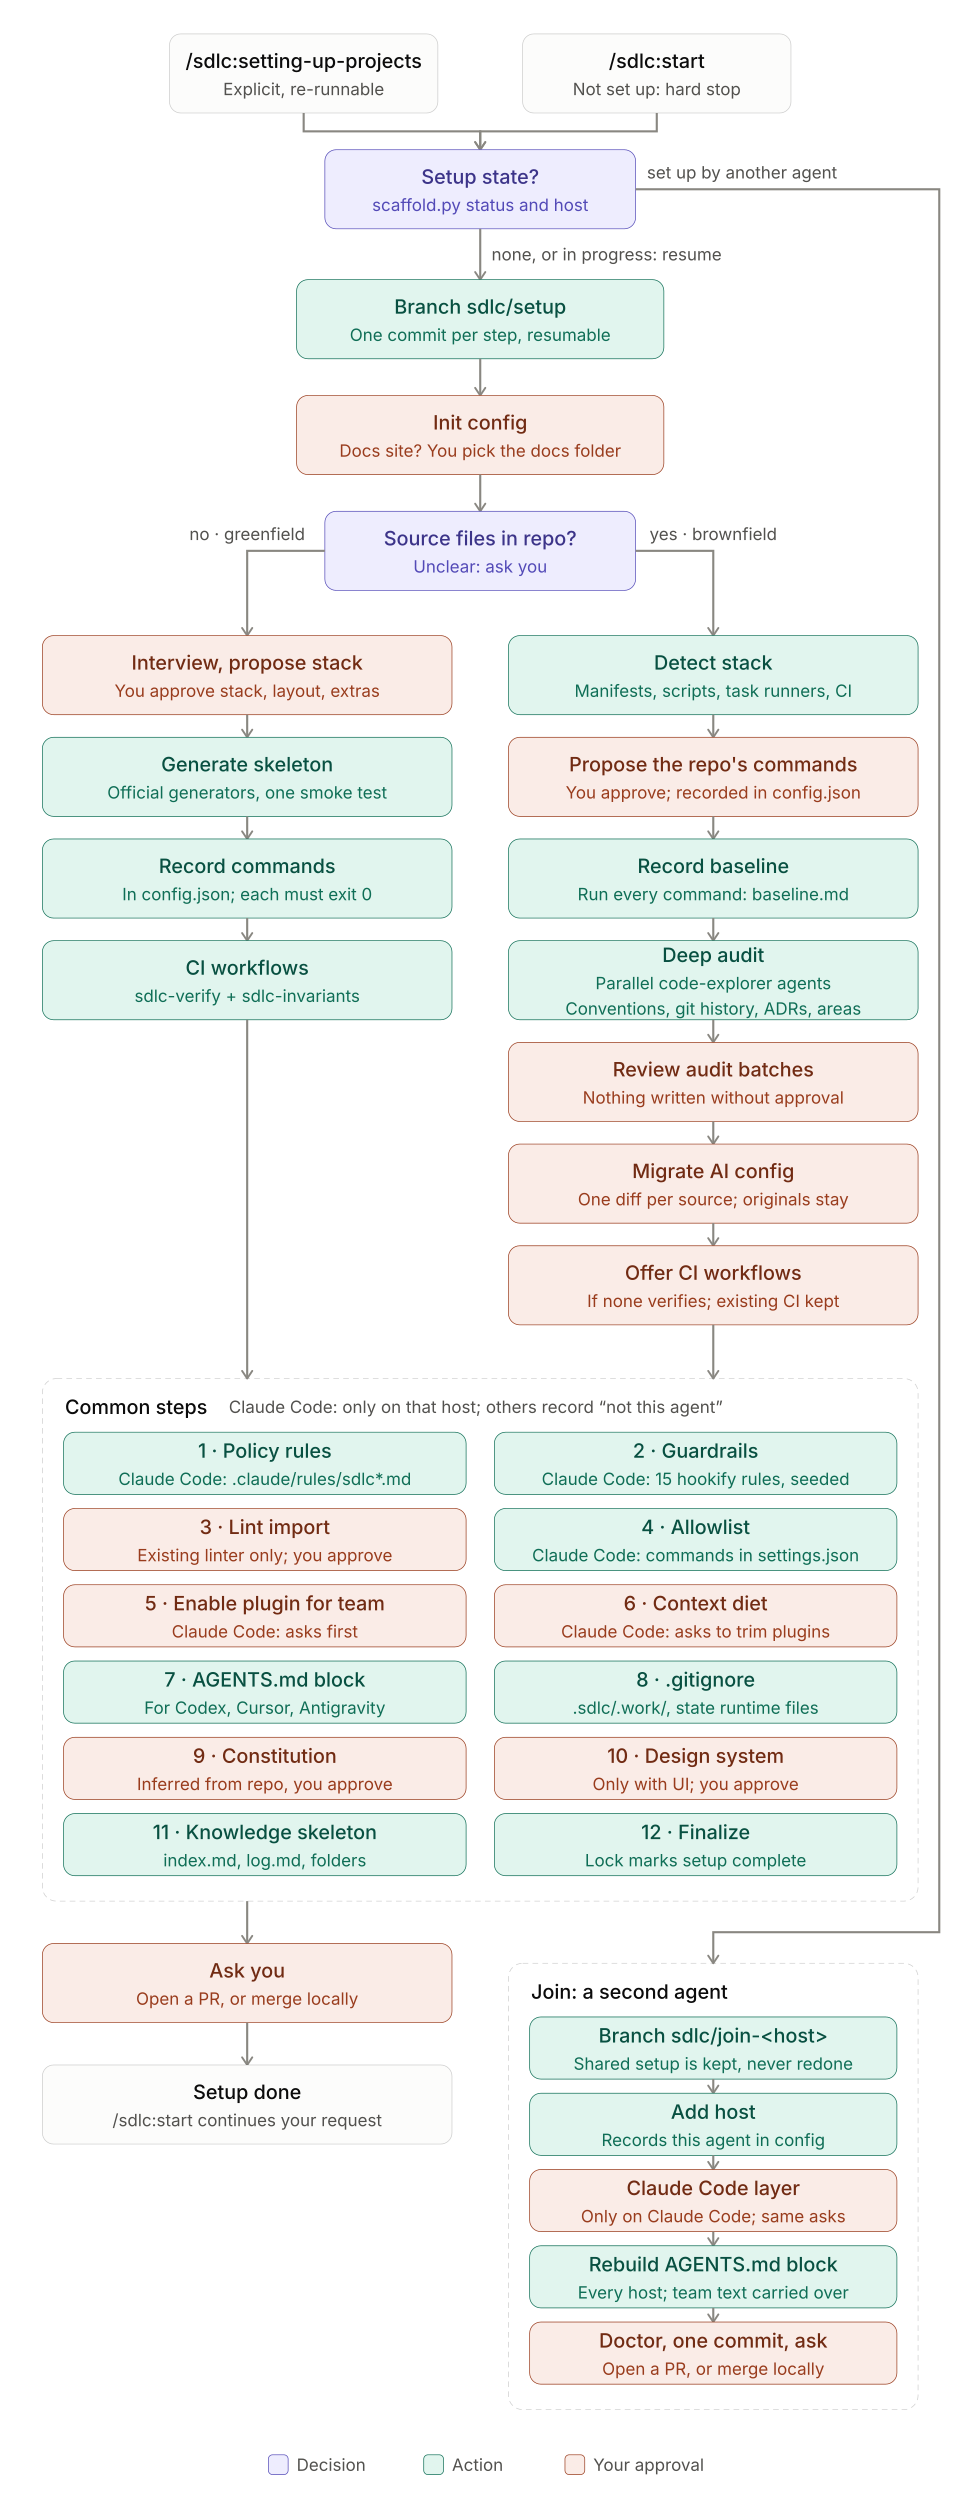
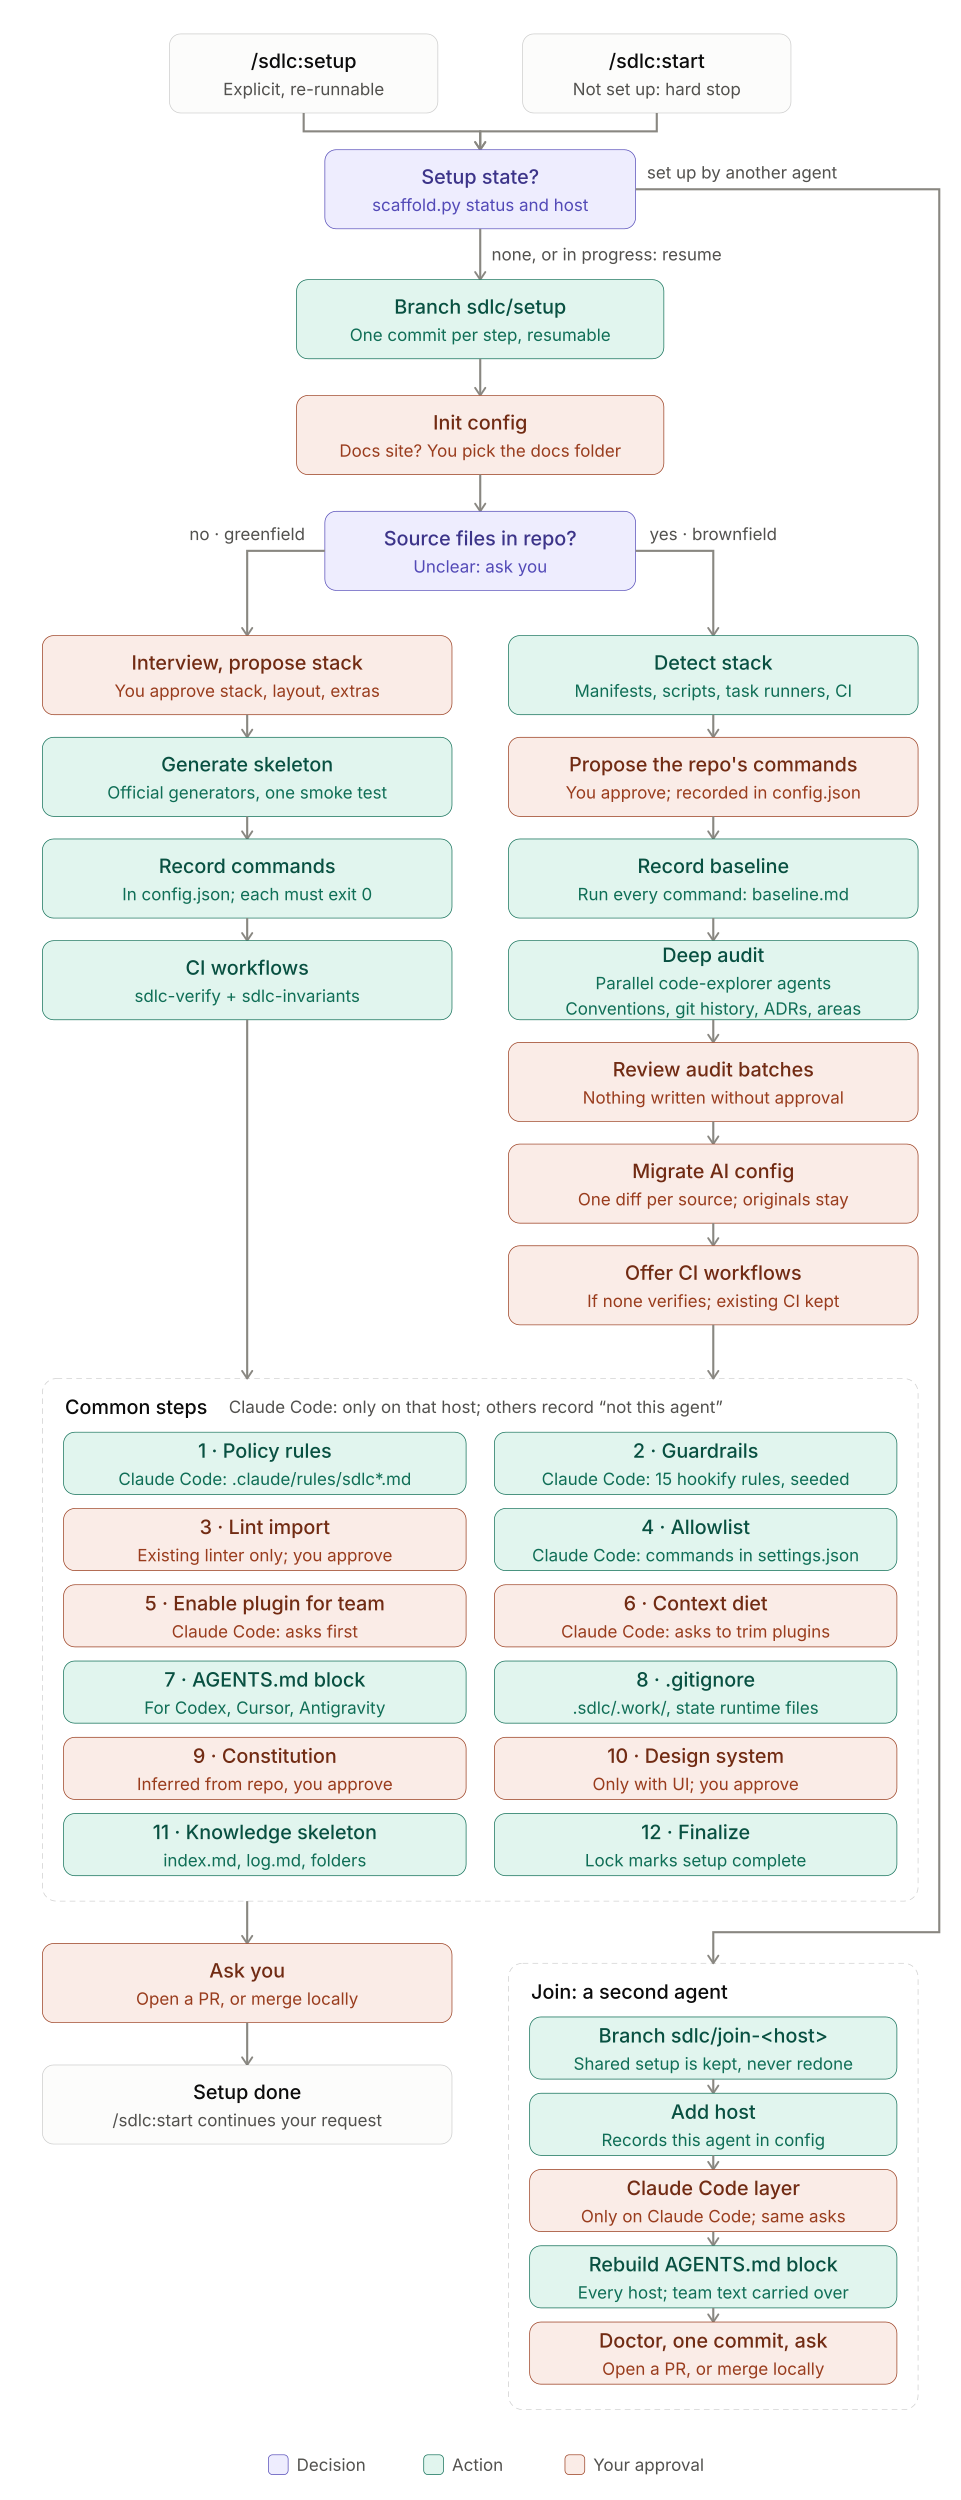
<svg xmlns="http://www.w3.org/2000/svg" width="100%" viewBox="0 0 680 1770" role="img">
  <style>
text{font-family:anthropic-sans,-apple-system,"system-ui","Segoe UI",sans-serif;text-anchor:middle;dominant-baseline:central}
.a{fill:none;stroke:#898781;stroke-width:1.5}
.t{font-size:14px;font-weight:500}
.s{font-size:12px}
.l{font-size:12px;fill:#52514e}
.l[text-anchor=start]{text-anchor:start}
.neutral rect{fill:#fcfcfb;stroke:rgba(11,11,11,.2);stroke-width:.5}
.neutral .t{fill:#0b0b0b}.neutral .s{fill:#52514e}
.decision rect{fill:#eeedfe;stroke:#534ab7;stroke-width:.5}
.decision .t{fill:#3c3489}.decision .s{fill:#534ab7}
.action rect{fill:#e1f5ee;stroke:#0f6e56;stroke-width:.5}
.action .t{fill:#085041}.action .s{fill:#0f6e56}
.approval rect{fill:#faece7;stroke:#993c1d;stroke-width:.5}
.approval .t{fill:#712b13}.approval .s{fill:#993c1d}
@media (prefers-color-scheme:dark){
.a{stroke:#a09e96}.l{fill:#aaa8a2}
.neutral rect{fill:#262624;stroke:rgba(255,255,255,.2)}.neutral .t{fill:#f0efea}.neutral .s{fill:#aaa8a2}
.decision rect{fill:#26244a;stroke:#a098f0}.decision .t{fill:#cecbfa}.decision .s{fill:#a098f0}
.action rect{fill:#0c3228;stroke:#5ac8a5}.action .t{fill:#aae6d4}.action .s{fill:#5ac8a5}
.approval rect{fill:#401e14;stroke:#e68c6e}.approval .t{fill:#f5c8b9}.approval .s{fill:#e68c6e}
}
.t[text-anchor=start]{text-anchor:start}
.panel{fill:none;stroke:rgba(11,11,11,.2);stroke-width:.5;stroke-dasharray:4 3}
.panel+text{fill:#0b0b0b}
@media (prefers-color-scheme:dark){.panel{stroke:rgba(255,255,255,.25)}.panel+text{fill:#f0efea}}</style>
  <defs>
    <marker id="arrow" viewBox="0 0 10 10" refX="8" refY="5" markerWidth="6" markerHeight="6" orient="auto-start-reverse">
      <path d="M2 1L8 5L2 9" fill="none" stroke="context-stroke" stroke-width="1.5" stroke-linecap="round" stroke-linejoin="round" />
    </marker>
  </defs>
  <g class="neutral">
    <rect x="120" y="24" width="190" height="56" rx="8" />
-     <text class="t" x="215" y="43">/sdlc:setting-up-projects</text>
+     <text class="t" x="215" y="43">/sdlc:setup</text>
    <text class="s" x="215" y="63">Explicit, re-runnable</text>
  </g>
  <g class="neutral">
    <rect x="370" y="24" width="190" height="56" rx="8" />
    <text class="t" x="465" y="43">/sdlc:start</text>
    <text class="s" x="465" y="63">Not set up: hard stop</text>
  </g>
  <path class="a" marker-end="url(#arrow)" d="M215 80 L215 93 L340 93 L340 106" />
  <path class="a" marker-end="url(#arrow)" d="M465 80 L465 93 L340 93 L340 106" />
  <g class="decision">
    <rect x="230" y="106" width="220" height="56" rx="8" />
    <text class="t" x="340" y="125">Setup state?</text>
    <text class="s" x="340" y="145">scaffold.py status and host</text>
  </g>
  <line class="a" marker-end="url(#arrow)" x1="340" y1="162" x2="340" y2="198" />
  <text class="l" text-anchor="start" x="348" y="180">none, or in progress: resume</text>
  <text class="l" text-anchor="start" x="458" y="122">set up by another agent</text>
  <g class="action">
    <rect x="210" y="198" width="260" height="56" rx="8" />
    <text class="t" x="340" y="217">Branch sdlc/setup</text>
    <text class="s" x="340" y="237">One commit per step, resumable</text>
  </g>
  <line class="a" marker-end="url(#arrow)" x1="340" y1="254" x2="340" y2="280" />
  <g class="approval">
    <rect x="210" y="280" width="260" height="56" rx="8" />
    <text class="t" x="340" y="299">Init config</text>
    <text class="s" x="340" y="319">Docs site? You pick the docs folder</text>
  </g>
  <line class="a" marker-end="url(#arrow)" x1="340" y1="336" x2="340" y2="362" />
  <g class="decision">
    <rect x="230" y="362" width="220" height="56" rx="8" />
    <text class="t" x="340" y="381">Source files in repo?</text>
    <text class="s" x="340" y="401">Unclear: ask you</text>
  </g>
  <path class="a" marker-end="url(#arrow)" d="M230 390 L175 390 L175 450" />
  <text class="l" x="175" y="378">no · greenfield</text>
  <path class="a" marker-end="url(#arrow)" d="M450 390 L505 390 L505 450" />
  <text class="l" x="505" y="378">yes · brownfield</text>
  <g class="approval">
    <rect x="30" y="450" width="290" height="56" rx="8" />
    <text class="t" x="175" y="469">Interview, propose stack</text>
    <text class="s" x="175" y="489">You approve stack, layout, extras</text>
  </g>
  <line class="a" marker-end="url(#arrow)" x1="175" y1="506" x2="175" y2="522" />
  <g class="action">
    <rect x="30" y="522" width="290" height="56" rx="8" />
    <text class="t" x="175" y="541">Generate skeleton</text>
    <text class="s" x="175" y="561">Official generators, one smoke test</text>
  </g>
  <line class="a" marker-end="url(#arrow)" x1="175" y1="578" x2="175" y2="594" />
  <g class="action">
    <rect x="30" y="594" width="290" height="56" rx="8" />
    <text class="t" x="175" y="613">Record commands</text>
    <text class="s" x="175" y="633">In config.json; each must exit 0</text>
  </g>
  <line class="a" marker-end="url(#arrow)" x1="175" y1="650" x2="175" y2="666" />
  <g class="action">
    <rect x="30" y="666" width="290" height="56" rx="8" />
    <text class="t" x="175" y="685">CI workflows</text>
    <text class="s" x="175" y="705">sdlc-verify + sdlc-invariants</text>
  </g>
  <g class="action">
    <rect x="360" y="450" width="290" height="56" rx="8" />
    <text class="t" x="505" y="469">Detect stack</text>
    <text class="s" x="505" y="489">Manifests, scripts, task runners, CI</text>
  </g>
  <line class="a" marker-end="url(#arrow)" x1="505" y1="506" x2="505" y2="522" />
  <g class="approval">
    <rect x="360" y="522" width="290" height="56" rx="8" />
    <text class="t" x="505" y="541">Propose the repo's commands</text>
    <text class="s" x="505" y="561">You approve; recorded in config.json</text>
  </g>
  <line class="a" marker-end="url(#arrow)" x1="505" y1="578" x2="505" y2="594" />
  <g class="action">
    <rect x="360" y="594" width="290" height="56" rx="8" />
    <text class="t" x="505" y="613">Record baseline</text>
    <text class="s" x="505" y="633">Run every command: baseline.md</text>
  </g>
  <line class="a" marker-end="url(#arrow)" x1="505" y1="650" x2="505" y2="666" />
  <g class="action">
    <rect x="360" y="666" width="290" height="56" rx="8" />
    <text class="t" x="505" y="676">Deep audit</text>
    <text class="s" x="505" y="696">Parallel code-explorer agents</text>
    <text class="s" x="505" y="714">Conventions, git history, ADRs, areas</text>
  </g>
  <line class="a" marker-end="url(#arrow)" x1="505" y1="722" x2="505" y2="738" />
  <g class="approval">
    <rect x="360" y="738" width="290" height="56" rx="8" />
    <text class="t" x="505" y="757">Review audit batches</text>
    <text class="s" x="505" y="777">Nothing written without approval</text>
  </g>
  <line class="a" marker-end="url(#arrow)" x1="505" y1="794" x2="505" y2="810" />
  <g class="approval">
    <rect x="360" y="810" width="290" height="56" rx="8" />
    <text class="t" x="505" y="829">Migrate AI config</text>
    <text class="s" x="505" y="849">One diff per source; originals stay</text>
  </g>
  <line class="a" marker-end="url(#arrow)" x1="505" y1="866" x2="505" y2="882" />
  <g class="approval">
    <rect x="360" y="882" width="290" height="56" rx="8" />
    <text class="t" x="505" y="901">Offer CI workflows</text>
    <text class="s" x="505" y="921">If none verifies; existing CI kept</text>
  </g>
  <rect class="panel" x="30" y="976" width="620" height="370" rx="10" />
  <text class="t" text-anchor="start" x="46" y="996">Common steps</text>
  <text class="l" text-anchor="start" x="162" y="996">Claude Code: only on that host; others record “not this agent”</text>
  <line class="a" marker-end="url(#arrow)" x1="175" y1="722" x2="175" y2="976" />
  <line class="a" marker-end="url(#arrow)" x1="505" y1="938" x2="505" y2="976" />
  <g class="action">
    <rect x="45" y="1014" width="285" height="44" rx="8" />
    <text class="t" x="187.5" y="1027">1 · Policy rules</text>
    <text class="s" x="187.5" y="1047">Claude Code: .claude/rules/sdlc*.md</text>
  </g>
  <g class="action">
    <rect x="350" y="1014" width="285" height="44" rx="8" />
    <text class="t" x="492.5" y="1027">2 · Guardrails</text>
    <text class="s" x="492.5" y="1047">Claude Code: 15 hookify rules, seeded</text>
  </g>
  <g class="approval">
    <rect x="45" y="1068" width="285" height="44" rx="8" />
    <text class="t" x="187.5" y="1081">3 · Lint import</text>
    <text class="s" x="187.5" y="1101">Existing linter only; you approve</text>
  </g>
  <g class="action">
    <rect x="350" y="1068" width="285" height="44" rx="8" />
    <text class="t" x="492.5" y="1081">4 · Allowlist</text>
    <text class="s" x="492.5" y="1101">Claude Code: commands in settings.json</text>
  </g>
  <g class="approval">
    <rect x="45" y="1122" width="285" height="44" rx="8" />
    <text class="t" x="187.5" y="1135">5 · Enable plugin for team</text>
    <text class="s" x="187.5" y="1155">Claude Code: asks first</text>
  </g>
  <g class="approval">
    <rect x="350" y="1122" width="285" height="44" rx="8" />
    <text class="t" x="492.5" y="1135">6 · Context diet</text>
    <text class="s" x="492.5" y="1155">Claude Code: asks to trim plugins</text>
  </g>
  <g class="action">
    <rect x="45" y="1176" width="285" height="44" rx="8" />
    <text class="t" x="187.5" y="1189">7 · AGENTS.md block</text>
    <text class="s" x="187.5" y="1209">For Codex, Cursor, Antigravity</text>
  </g>
  <g class="action">
    <rect x="350" y="1176" width="285" height="44" rx="8" />
    <text class="t" x="492.5" y="1189">8 · .gitignore</text>
    <text class="s" x="492.5" y="1209">.sdlc/.work/, state runtime files</text>
  </g>
  <g class="approval">
    <rect x="45" y="1230" width="285" height="44" rx="8" />
    <text class="t" x="187.5" y="1243">9 · Constitution</text>
    <text class="s" x="187.5" y="1263">Inferred from repo, you approve</text>
  </g>
  <g class="approval">
    <rect x="350" y="1230" width="285" height="44" rx="8" />
    <text class="t" x="492.5" y="1243">10 · Design system</text>
    <text class="s" x="492.5" y="1263">Only with UI; you approve</text>
  </g>
  <g class="action">
    <rect x="45" y="1284" width="285" height="44" rx="8" />
    <text class="t" x="187.5" y="1297">11 · Knowledge skeleton</text>
    <text class="s" x="187.5" y="1317">index.md, log.md, folders</text>
  </g>
  <g class="action">
    <rect x="350" y="1284" width="285" height="44" rx="8" />
    <text class="t" x="492.5" y="1297">12 · Finalize</text>
    <text class="s" x="492.5" y="1317">Lock marks setup complete</text>
  </g>
  <line class="a" marker-end="url(#arrow)" x1="175" y1="1346" x2="175" y2="1376" />
  <g class="approval">
    <rect x="30" y="1376" width="290" height="56" rx="8" />
    <text class="t" x="175" y="1395">Ask you</text>
    <text class="s" x="175" y="1415">Open a PR, or merge locally</text>
  </g>
  <line class="a" marker-end="url(#arrow)" x1="175" y1="1432" x2="175" y2="1462" />
  <g class="neutral">
    <rect x="30" y="1462" width="290" height="56" rx="8" />
    <text class="t" x="175" y="1481">Setup done</text>
    <text class="s" x="175" y="1501">/sdlc:start continues your request</text>
  </g>
  <rect class="panel" x="360" y="1390" width="290" height="316" rx="10" />
  <text class="t" text-anchor="start" x="376" y="1410">Join: a second agent</text>
  <g class="action">
    <rect x="375" y="1428" width="260" height="44" rx="8" />
    <text class="t" x="505" y="1441">Branch sdlc/join-&lt;host&gt;</text>
    <text class="s" x="505" y="1461">Shared setup is kept, never redone</text>
  </g>
  <line class="a" marker-end="url(#arrow)" x1="505" y1="1472" x2="505" y2="1482" />
  <g class="action">
    <rect x="375" y="1482" width="260" height="44" rx="8" />
    <text class="t" x="505" y="1495">Add host</text>
    <text class="s" x="505" y="1515">Records this agent in config</text>
  </g>
  <line class="a" marker-end="url(#arrow)" x1="505" y1="1526" x2="505" y2="1536" />
  <g class="approval">
    <rect x="375" y="1536" width="260" height="44" rx="8" />
    <text class="t" x="505" y="1549">Claude Code layer</text>
    <text class="s" x="505" y="1569">Only on Claude Code; same asks</text>
  </g>
  <line class="a" marker-end="url(#arrow)" x1="505" y1="1580" x2="505" y2="1590" />
  <g class="action">
    <rect x="375" y="1590" width="260" height="44" rx="8" />
    <text class="t" x="505" y="1603">Rebuild AGENTS.md block</text>
    <text class="s" x="505" y="1623">Every host; team text carried over</text>
  </g>
  <line class="a" marker-end="url(#arrow)" x1="505" y1="1634" x2="505" y2="1644" />
  <g class="approval">
    <rect x="375" y="1644" width="260" height="44" rx="8" />
    <text class="t" x="505" y="1657">Doctor, one commit, ask</text>
    <text class="s" x="505" y="1677">Open a PR, or merge locally</text>
  </g>
  <path class="a" marker-end="url(#arrow)" d="M450 134 L665 134 L665 1368 L505 1368 L505 1390" />
  <g class="decision">
    <rect x="190" y="1738" width="14" height="14" rx="3" />
  </g>
  <text class="l" text-anchor="start" x="210" y="1745">Decision</text>
  <g class="action">
    <rect x="300" y="1738" width="14" height="14" rx="3" />
  </g>
  <text class="l" text-anchor="start" x="320" y="1745">Action</text>
  <g class="approval">
    <rect x="400" y="1738" width="14" height="14" rx="3" />
  </g>
  <text class="l" text-anchor="start" x="420" y="1745">Your approval</text>
</svg>
